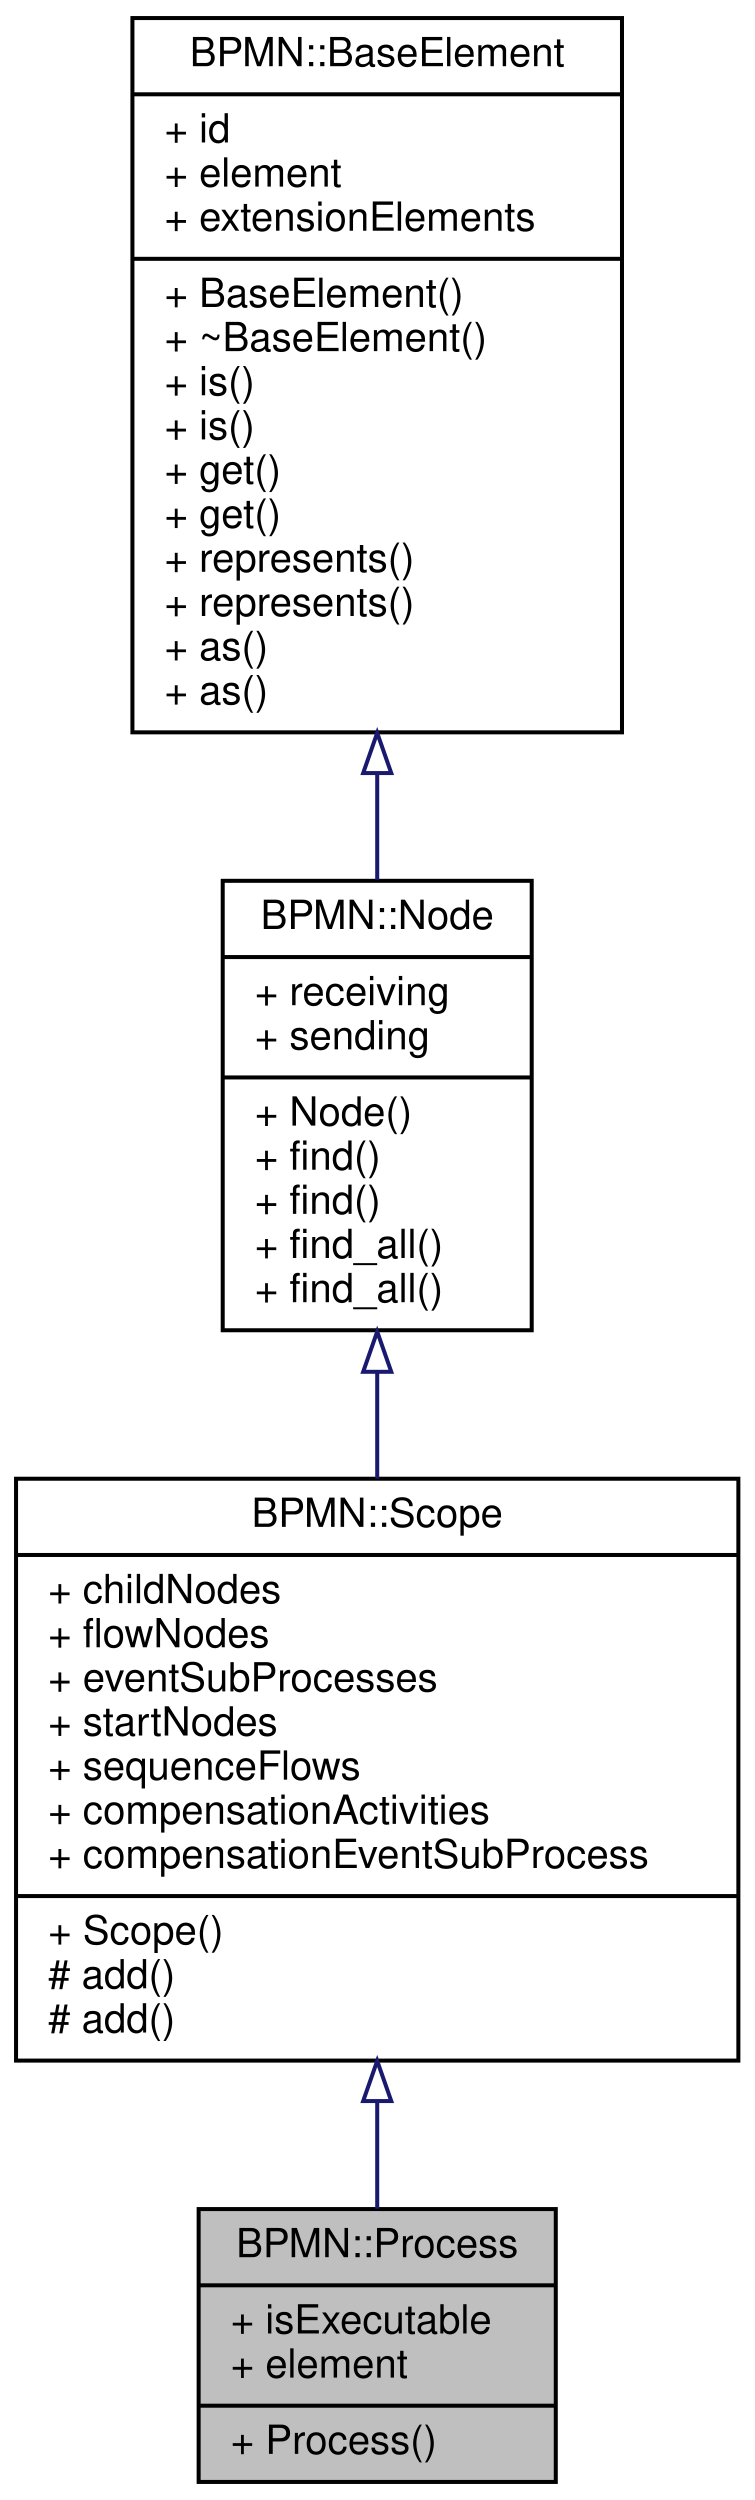
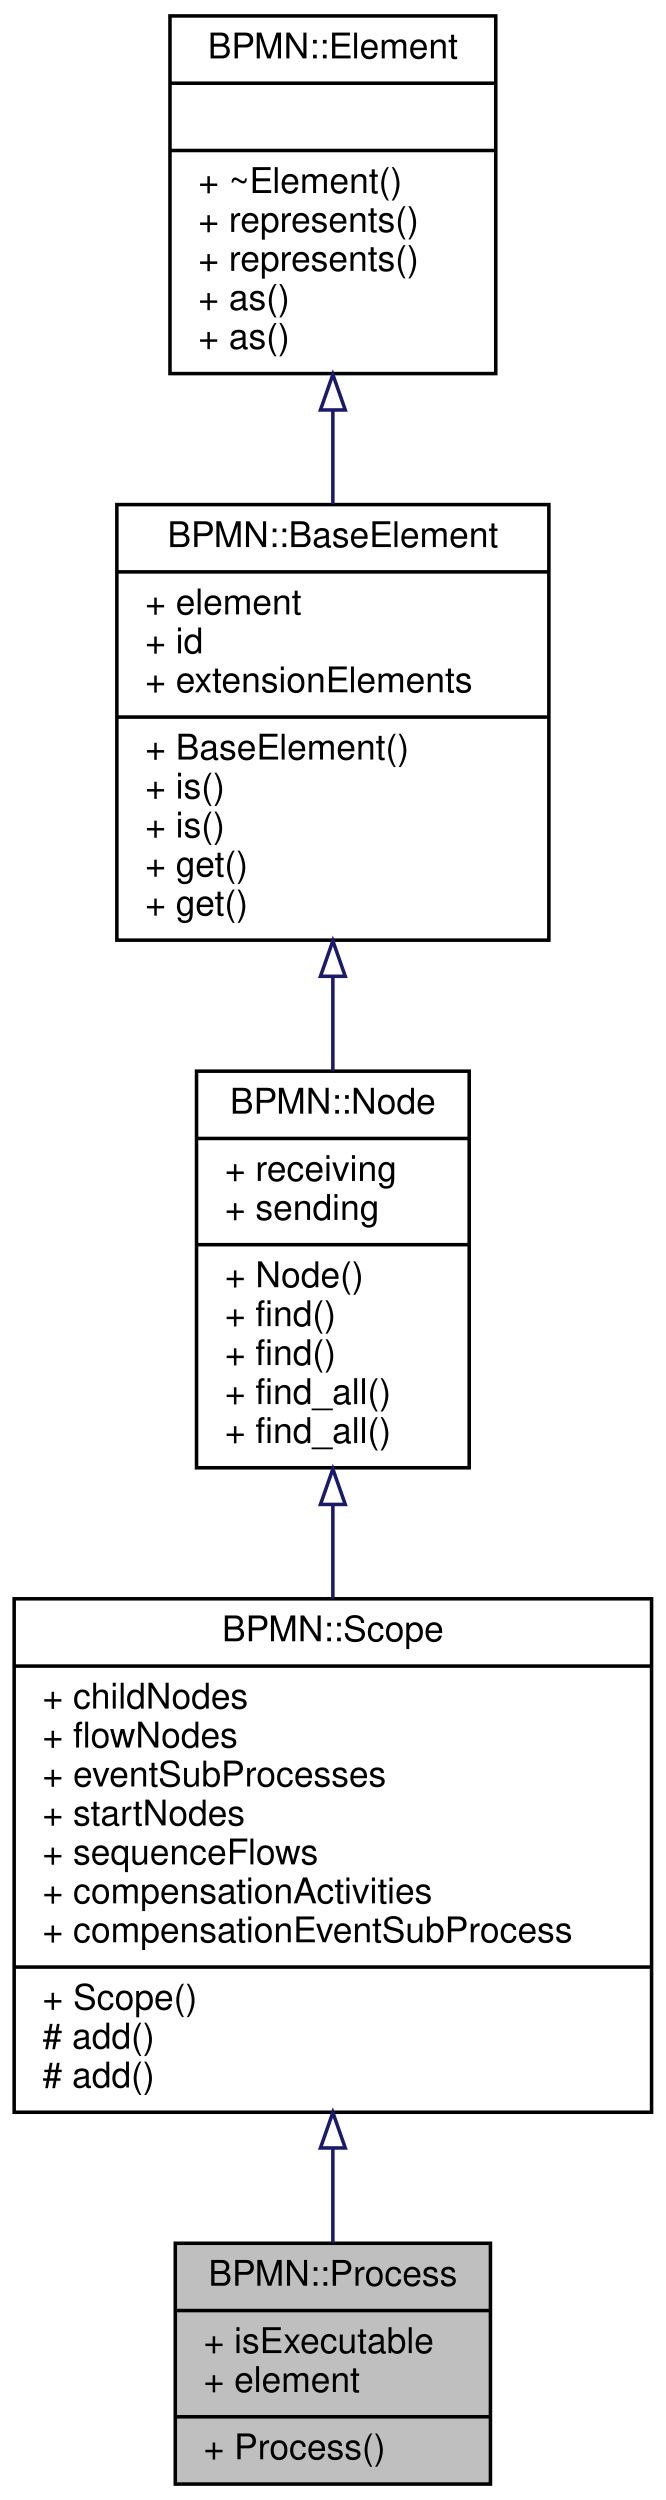
- <svg xmlns="http://www.w3.org/2000/svg" xmlns:xlink="http://www.w3.org/1999/xlink" width="188pt" height="623pt" viewBox="0.00 0.00 188.00 623.00">
-   <g id="graph0" class="graph" transform="scale(1 1) rotate(0) translate(4 619)">
+ <svg xmlns="http://www.w3.org/2000/svg" xmlns:xlink="http://www.w3.org/1999/xlink" width="188pt" height="706pt" viewBox="0.00 0.00 188.00 706.00">
+   <g id="graph0" class="graph" transform="scale(1 1) rotate(0) translate(4 702)">
    <g id="node1" class="node">
      <g id="a_node1">
        <a xlink:title=" ">
          <polygon fill="#bfbfbf" stroke="black" points="45.5,-0.5 45.5,-68.5 134.5,-68.5 134.5,-0.5 45.5,-0.5" />
          <text text-anchor="middle" x="90" y="-56.5" font-family="Helvetica,sans-Serif" font-size="10.00">BPMN::Process</text>
          <polyline fill="none" stroke="black" points="45.5,-49.5 134.5,-49.5 " />
          <text text-anchor="start" x="53.5" y="-37.5" font-family="Helvetica,sans-Serif" font-size="10.00">+ isExecutable</text>
          <text text-anchor="start" x="53.5" y="-26.5" font-family="Helvetica,sans-Serif" font-size="10.00">+ element</text>
          <polyline fill="none" stroke="black" points="45.5,-19.5 134.5,-19.5 " />
          <text text-anchor="start" x="53.5" y="-7.5" font-family="Helvetica,sans-Serif" font-size="10.00">+ Process()</text>
        </a>
      </g>
    </g>
    <g id="node2" class="node">
      <g id="a_node2">
        <a xlink:href="classBPMN_1_1Scope.html" target="_top" xlink:title="Base class for BPMN elements that may contain a ChildNode elements.">
          <polygon fill="none" stroke="black" points="0,-105.5 0,-250.5 180,-250.5 180,-105.5 0,-105.5" />
          <text text-anchor="middle" x="90" y="-238.5" font-family="Helvetica,sans-Serif" font-size="10.00">BPMN::Scope</text>
          <polyline fill="none" stroke="black" points="0,-231.5 180,-231.5 " />
          <text text-anchor="start" x="8" y="-219.5" font-family="Helvetica,sans-Serif" font-size="10.00">+ childNodes</text>
          <text text-anchor="start" x="8" y="-208.5" font-family="Helvetica,sans-Serif" font-size="10.00">+ flowNodes</text>
          <text text-anchor="start" x="8" y="-197.5" font-family="Helvetica,sans-Serif" font-size="10.00">+ eventSubProcesses</text>
          <text text-anchor="start" x="8" y="-186.5" font-family="Helvetica,sans-Serif" font-size="10.00">+ startNodes</text>
          <text text-anchor="start" x="8" y="-175.5" font-family="Helvetica,sans-Serif" font-size="10.00">+ sequenceFlows</text>
          <text text-anchor="start" x="8" y="-164.5" font-family="Helvetica,sans-Serif" font-size="10.00">+ compensationActivities</text>
          <text text-anchor="start" x="8" y="-153.5" font-family="Helvetica,sans-Serif" font-size="10.00">+ compensationEventSubProcess</text>
          <polyline fill="none" stroke="black" points="0,-146.5 180,-146.5 " />
          <text text-anchor="start" x="8" y="-134.5" font-family="Helvetica,sans-Serif" font-size="10.00">+ Scope()</text>
          <text text-anchor="start" x="8" y="-123.5" font-family="Helvetica,sans-Serif" font-size="10.00"># add()</text>
          <text text-anchor="start" x="8" y="-112.5" font-family="Helvetica,sans-Serif" font-size="10.00"># add()</text>
        </a>
      </g>
    </g>
    <g id="edge1" class="edge">
      <path fill="none" stroke="midnightblue" d="M90,-95.19C90,-85.83 90,-76.73 90,-68.58" />
      <polygon fill="none" stroke="midnightblue" points="86.5,-95.42 90,-105.42 93.5,-95.42 86.5,-95.42" />
    </g>
    <g id="node3" class="node">
      <g id="a_node3">
        <a xlink:href="classBPMN_1_1Node.html" target="_top" xlink:title="Base class for all nodes in a BPMN model.">
          <polygon fill="none" stroke="black" points="51.5,-287.5 51.5,-399.5 128.5,-399.5 128.5,-287.5 51.5,-287.5" />
          <text text-anchor="middle" x="90" y="-387.5" font-family="Helvetica,sans-Serif" font-size="10.00">BPMN::Node</text>
          <polyline fill="none" stroke="black" points="51.5,-380.5 128.5,-380.5 " />
          <text text-anchor="start" x="59.5" y="-368.5" font-family="Helvetica,sans-Serif" font-size="10.00">+ receiving</text>
          <text text-anchor="start" x="59.5" y="-357.5" font-family="Helvetica,sans-Serif" font-size="10.00">+ sending</text>
          <polyline fill="none" stroke="black" points="51.5,-350.5 128.5,-350.5 " />
          <text text-anchor="start" x="59.5" y="-338.5" font-family="Helvetica,sans-Serif" font-size="10.00">+ Node()</text>
          <text text-anchor="start" x="59.5" y="-327.5" font-family="Helvetica,sans-Serif" font-size="10.00">+ find()</text>
          <text text-anchor="start" x="59.5" y="-316.5" font-family="Helvetica,sans-Serif" font-size="10.00">+ find()</text>
          <text text-anchor="start" x="59.5" y="-305.5" font-family="Helvetica,sans-Serif" font-size="10.00">+ find_all()</text>
          <text text-anchor="start" x="59.5" y="-294.5" font-family="Helvetica,sans-Serif" font-size="10.00">+ find_all()</text>
        </a>
      </g>
    </g>
    <g id="edge2" class="edge">
      <path fill="none" stroke="midnightblue" d="M90,-277.05C90,-268.33 90,-259.35 90,-250.53" />
      <polygon fill="none" stroke="midnightblue" points="86.5,-277.15 90,-287.15 93.5,-277.15 86.5,-277.15" />
    </g>
    <g id="node4" class="node">
      <g id="a_node4">
-         <a xlink:href="classBPMN_1_1BaseElement.html" target="_top" xlink:title="Base class for all elements in a BPMN model.">
-           <polygon fill="none" stroke="black" points="29,-436.5 29,-614.5 151,-614.5 151,-436.5 29,-436.5" />
-           <text text-anchor="middle" x="90" y="-602.5" font-family="Helvetica,sans-Serif" font-size="10.00">BPMN::BaseElement</text>
-           <polyline fill="none" stroke="black" points="29,-595.5 151,-595.5 " />
-           <text text-anchor="start" x="37" y="-583.5" font-family="Helvetica,sans-Serif" font-size="10.00">+ id</text>
-           <text text-anchor="start" x="37" y="-572.5" font-family="Helvetica,sans-Serif" font-size="10.00">+ element</text>
-           <text text-anchor="start" x="37" y="-561.5" font-family="Helvetica,sans-Serif" font-size="10.00">+ extensionElements</text>
-           <polyline fill="none" stroke="black" points="29,-554.5 151,-554.5 " />
-           <text text-anchor="start" x="37" y="-542.5" font-family="Helvetica,sans-Serif" font-size="10.00">+ BaseElement()</text>
-           <text text-anchor="start" x="37" y="-531.5" font-family="Helvetica,sans-Serif" font-size="10.00">+ ~BaseElement()</text>
-           <text text-anchor="start" x="37" y="-520.5" font-family="Helvetica,sans-Serif" font-size="10.00">+ is()</text>
-           <text text-anchor="start" x="37" y="-509.5" font-family="Helvetica,sans-Serif" font-size="10.00">+ is()</text>
-           <text text-anchor="start" x="37" y="-498.5" font-family="Helvetica,sans-Serif" font-size="10.00">+ get()</text>
-           <text text-anchor="start" x="37" y="-487.5" font-family="Helvetica,sans-Serif" font-size="10.00">+ get()</text>
-           <text text-anchor="start" x="37" y="-476.5" font-family="Helvetica,sans-Serif" font-size="10.00">+ represents()</text>
-           <text text-anchor="start" x="37" y="-465.5" font-family="Helvetica,sans-Serif" font-size="10.00">+ represents()</text>
-           <text text-anchor="start" x="37" y="-454.5" font-family="Helvetica,sans-Serif" font-size="10.00">+ as()</text>
-           <text text-anchor="start" x="37" y="-443.5" font-family="Helvetica,sans-Serif" font-size="10.00">+ as()</text>
+         <a xlink:href="classBPMN_1_1BaseElement.html" target="_top" xlink:title="Base class for all core BPMN elements.">
+           <polygon fill="none" stroke="black" points="29,-436.5 29,-559.5 151,-559.5 151,-436.5 29,-436.5" />
+           <text text-anchor="middle" x="90" y="-547.5" font-family="Helvetica,sans-Serif" font-size="10.00">BPMN::BaseElement</text>
+           <polyline fill="none" stroke="black" points="29,-540.5 151,-540.5 " />
+           <text text-anchor="start" x="37" y="-528.5" font-family="Helvetica,sans-Serif" font-size="10.00">+ element</text>
+           <text text-anchor="start" x="37" y="-517.5" font-family="Helvetica,sans-Serif" font-size="10.00">+ id</text>
+           <text text-anchor="start" x="37" y="-506.5" font-family="Helvetica,sans-Serif" font-size="10.00">+ extensionElements</text>
+           <polyline fill="none" stroke="black" points="29,-499.5 151,-499.5 " />
+           <text text-anchor="start" x="37" y="-487.5" font-family="Helvetica,sans-Serif" font-size="10.00">+ BaseElement()</text>
+           <text text-anchor="start" x="37" y="-476.5" font-family="Helvetica,sans-Serif" font-size="10.00">+ is()</text>
+           <text text-anchor="start" x="37" y="-465.5" font-family="Helvetica,sans-Serif" font-size="10.00">+ is()</text>
+           <text text-anchor="start" x="37" y="-454.5" font-family="Helvetica,sans-Serif" font-size="10.00">+ get()</text>
+           <text text-anchor="start" x="37" y="-443.5" font-family="Helvetica,sans-Serif" font-size="10.00">+ get()</text>
        </a>
      </g>
    </g>
    <g id="edge3" class="edge">
-       <path fill="none" stroke="midnightblue" d="M90,-426.12C90,-417.1 90,-408.18 90,-399.75" />
-       <polygon fill="none" stroke="midnightblue" points="86.5,-426.35 90,-436.35 93.5,-426.35 86.5,-426.35" />
+       <path fill="none" stroke="midnightblue" d="M90,-426.25C90,-417.29 90,-408.23 90,-399.56" />
+       <polygon fill="none" stroke="midnightblue" points="86.5,-426.29 90,-436.29 93.5,-426.29 86.5,-426.29" />
+     </g>
+     <g id="node5" class="node">
+       <g id="a_node5">
+         <a xlink:href="classBPMN_1_1Element.html" target="_top" xlink:title="Abstract base class for all elements in a BPMN model.">
+           <polygon fill="none" stroke="black" points="44,-596.5 44,-697.5 136,-697.5 136,-596.5 44,-596.5" />
+           <text text-anchor="middle" x="90" y="-685.5" font-family="Helvetica,sans-Serif" font-size="10.00">BPMN::Element</text>
+           <polyline fill="none" stroke="black" points="44,-678.5 136,-678.5 " />
+           <text text-anchor="middle" x="90" y="-666.5" font-family="Helvetica,sans-Serif" font-size="10.00"> </text>
+           <polyline fill="none" stroke="black" points="44,-659.5 136,-659.5 " />
+           <text text-anchor="start" x="52" y="-647.5" font-family="Helvetica,sans-Serif" font-size="10.00">+ ~Element()</text>
+           <text text-anchor="start" x="52" y="-636.5" font-family="Helvetica,sans-Serif" font-size="10.00">+ represents()</text>
+           <text text-anchor="start" x="52" y="-625.5" font-family="Helvetica,sans-Serif" font-size="10.00">+ represents()</text>
+           <text text-anchor="start" x="52" y="-614.5" font-family="Helvetica,sans-Serif" font-size="10.00">+ as()</text>
+           <text text-anchor="start" x="52" y="-603.5" font-family="Helvetica,sans-Serif" font-size="10.00">+ as()</text>
+         </a>
+       </g>
+     </g>
+     <g id="edge4" class="edge">
+       <path fill="none" stroke="midnightblue" d="M90,-586.14C90,-577.41 90,-568.42 90,-559.67" />
+       <polygon fill="none" stroke="midnightblue" points="86.5,-586.23 90,-596.23 93.5,-586.23 86.5,-586.23" />
    </g>
  </g>
</svg>
